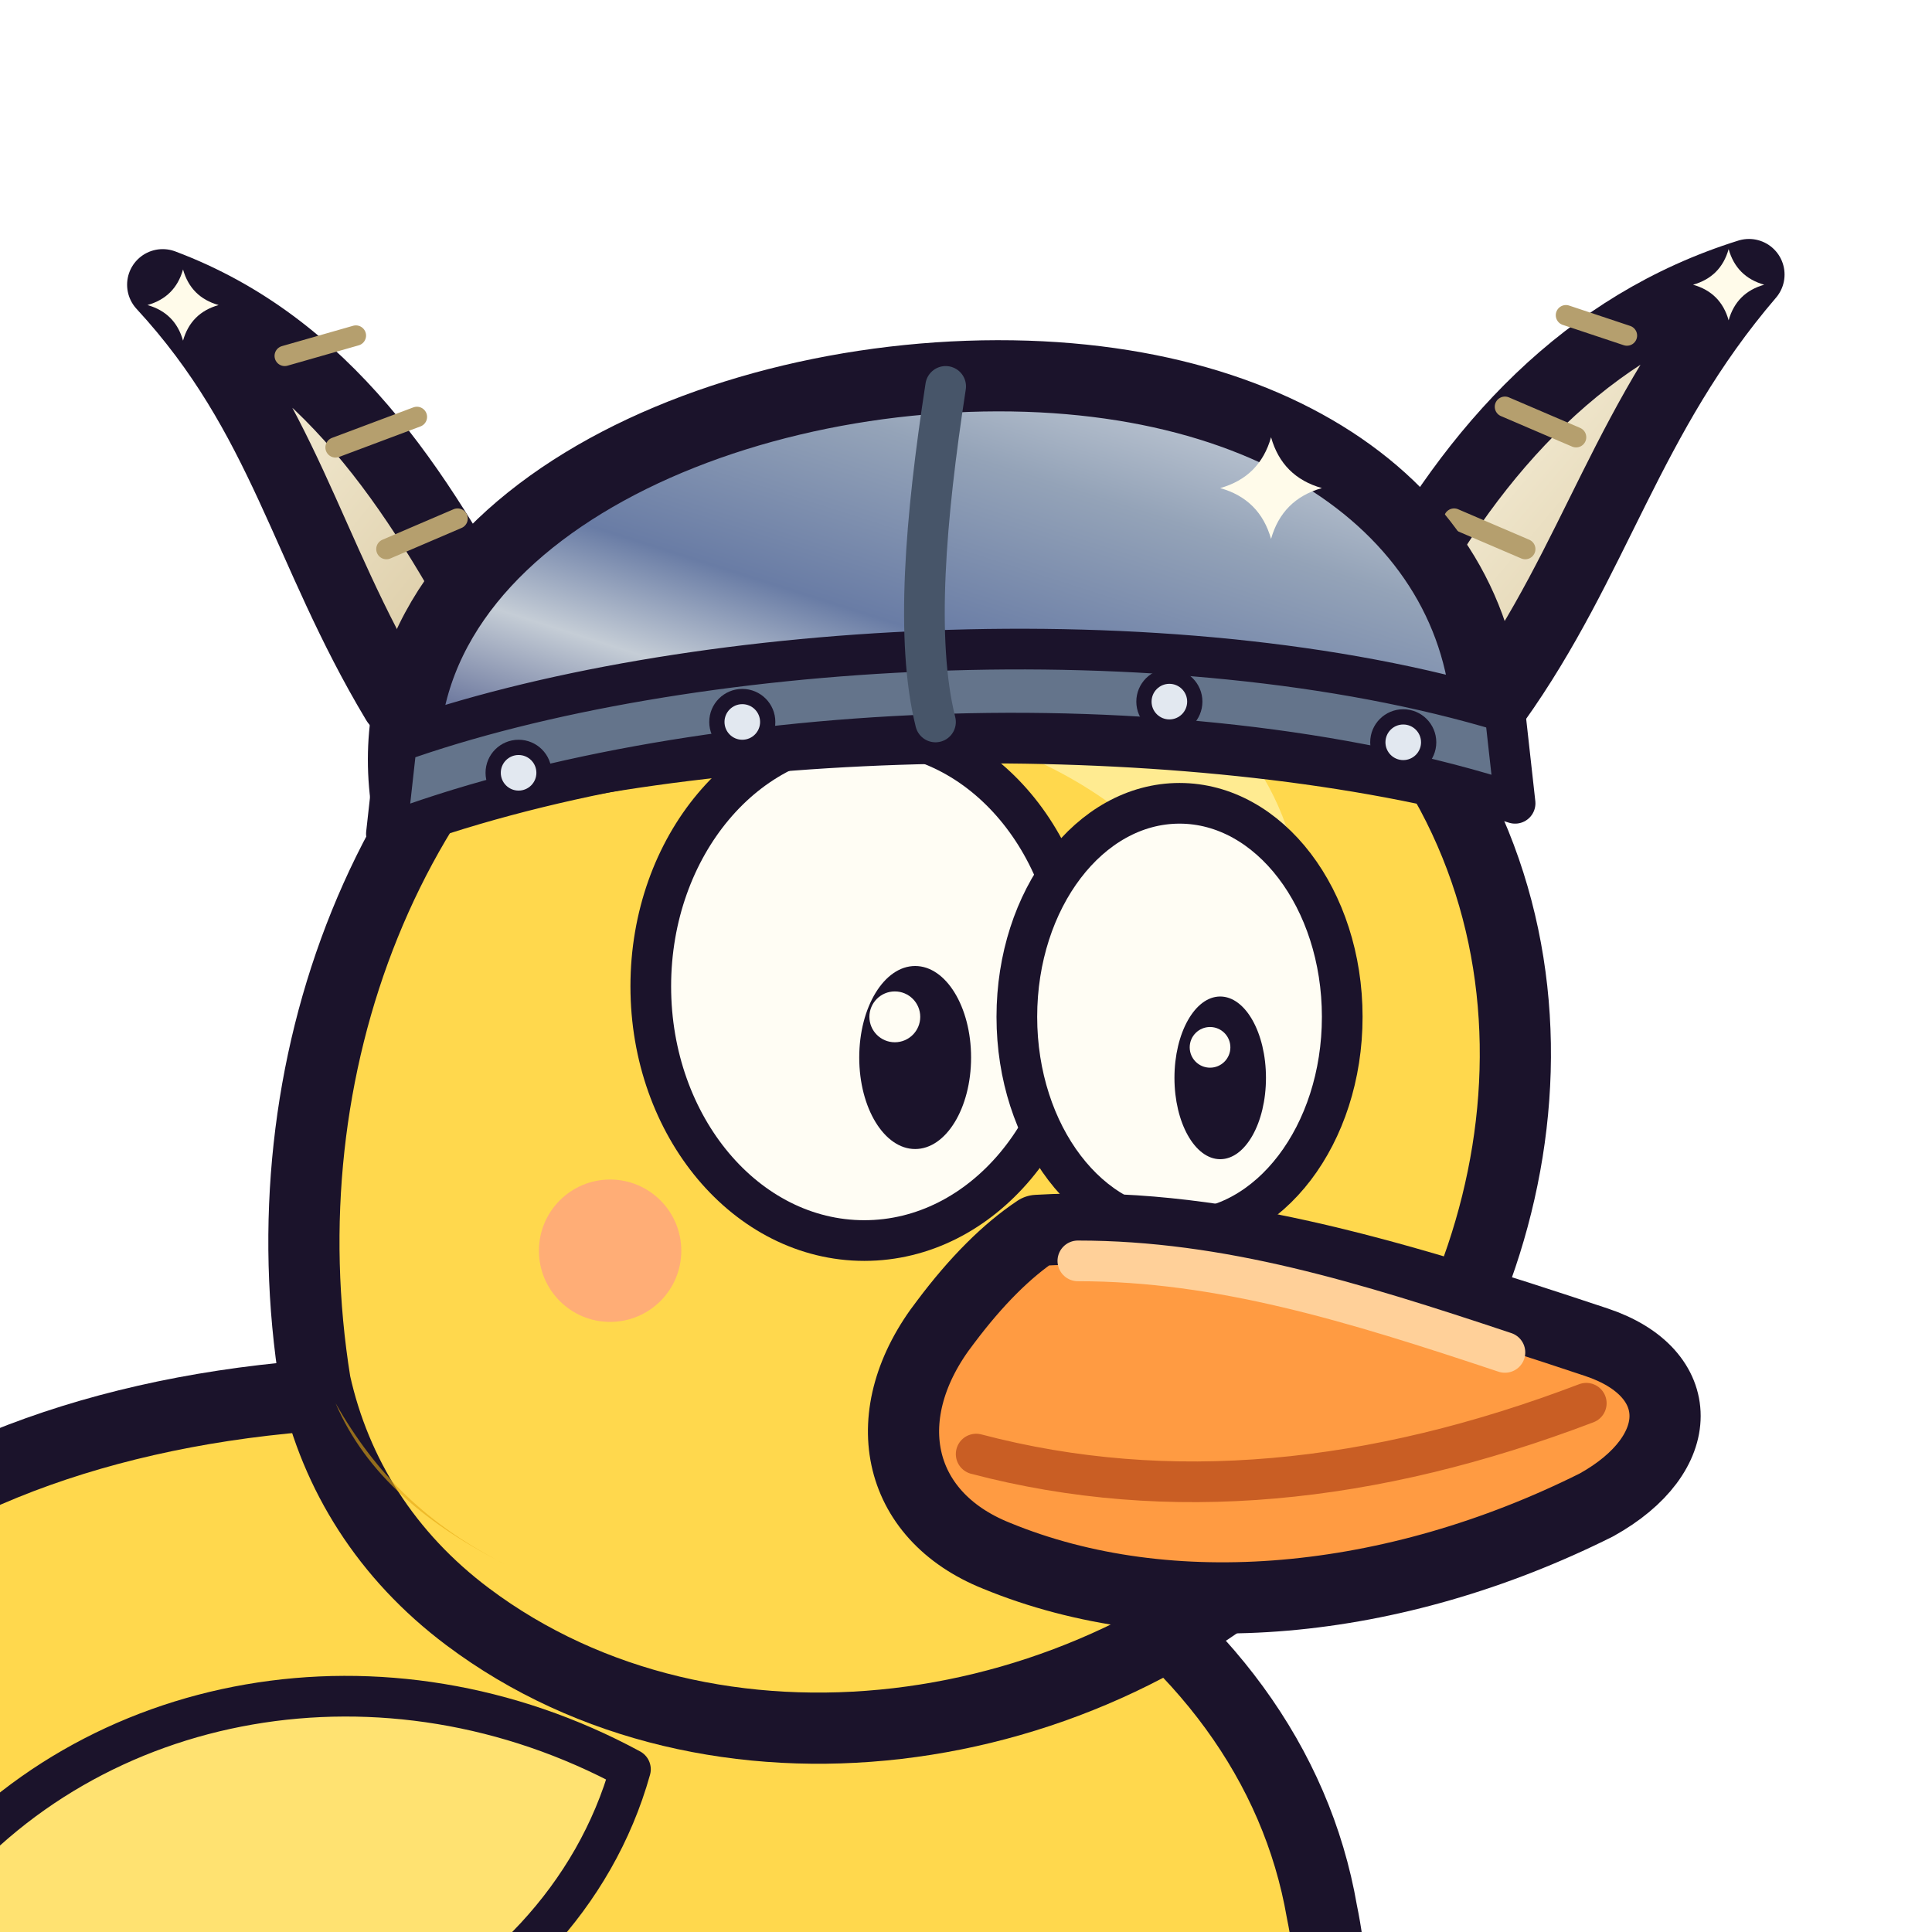
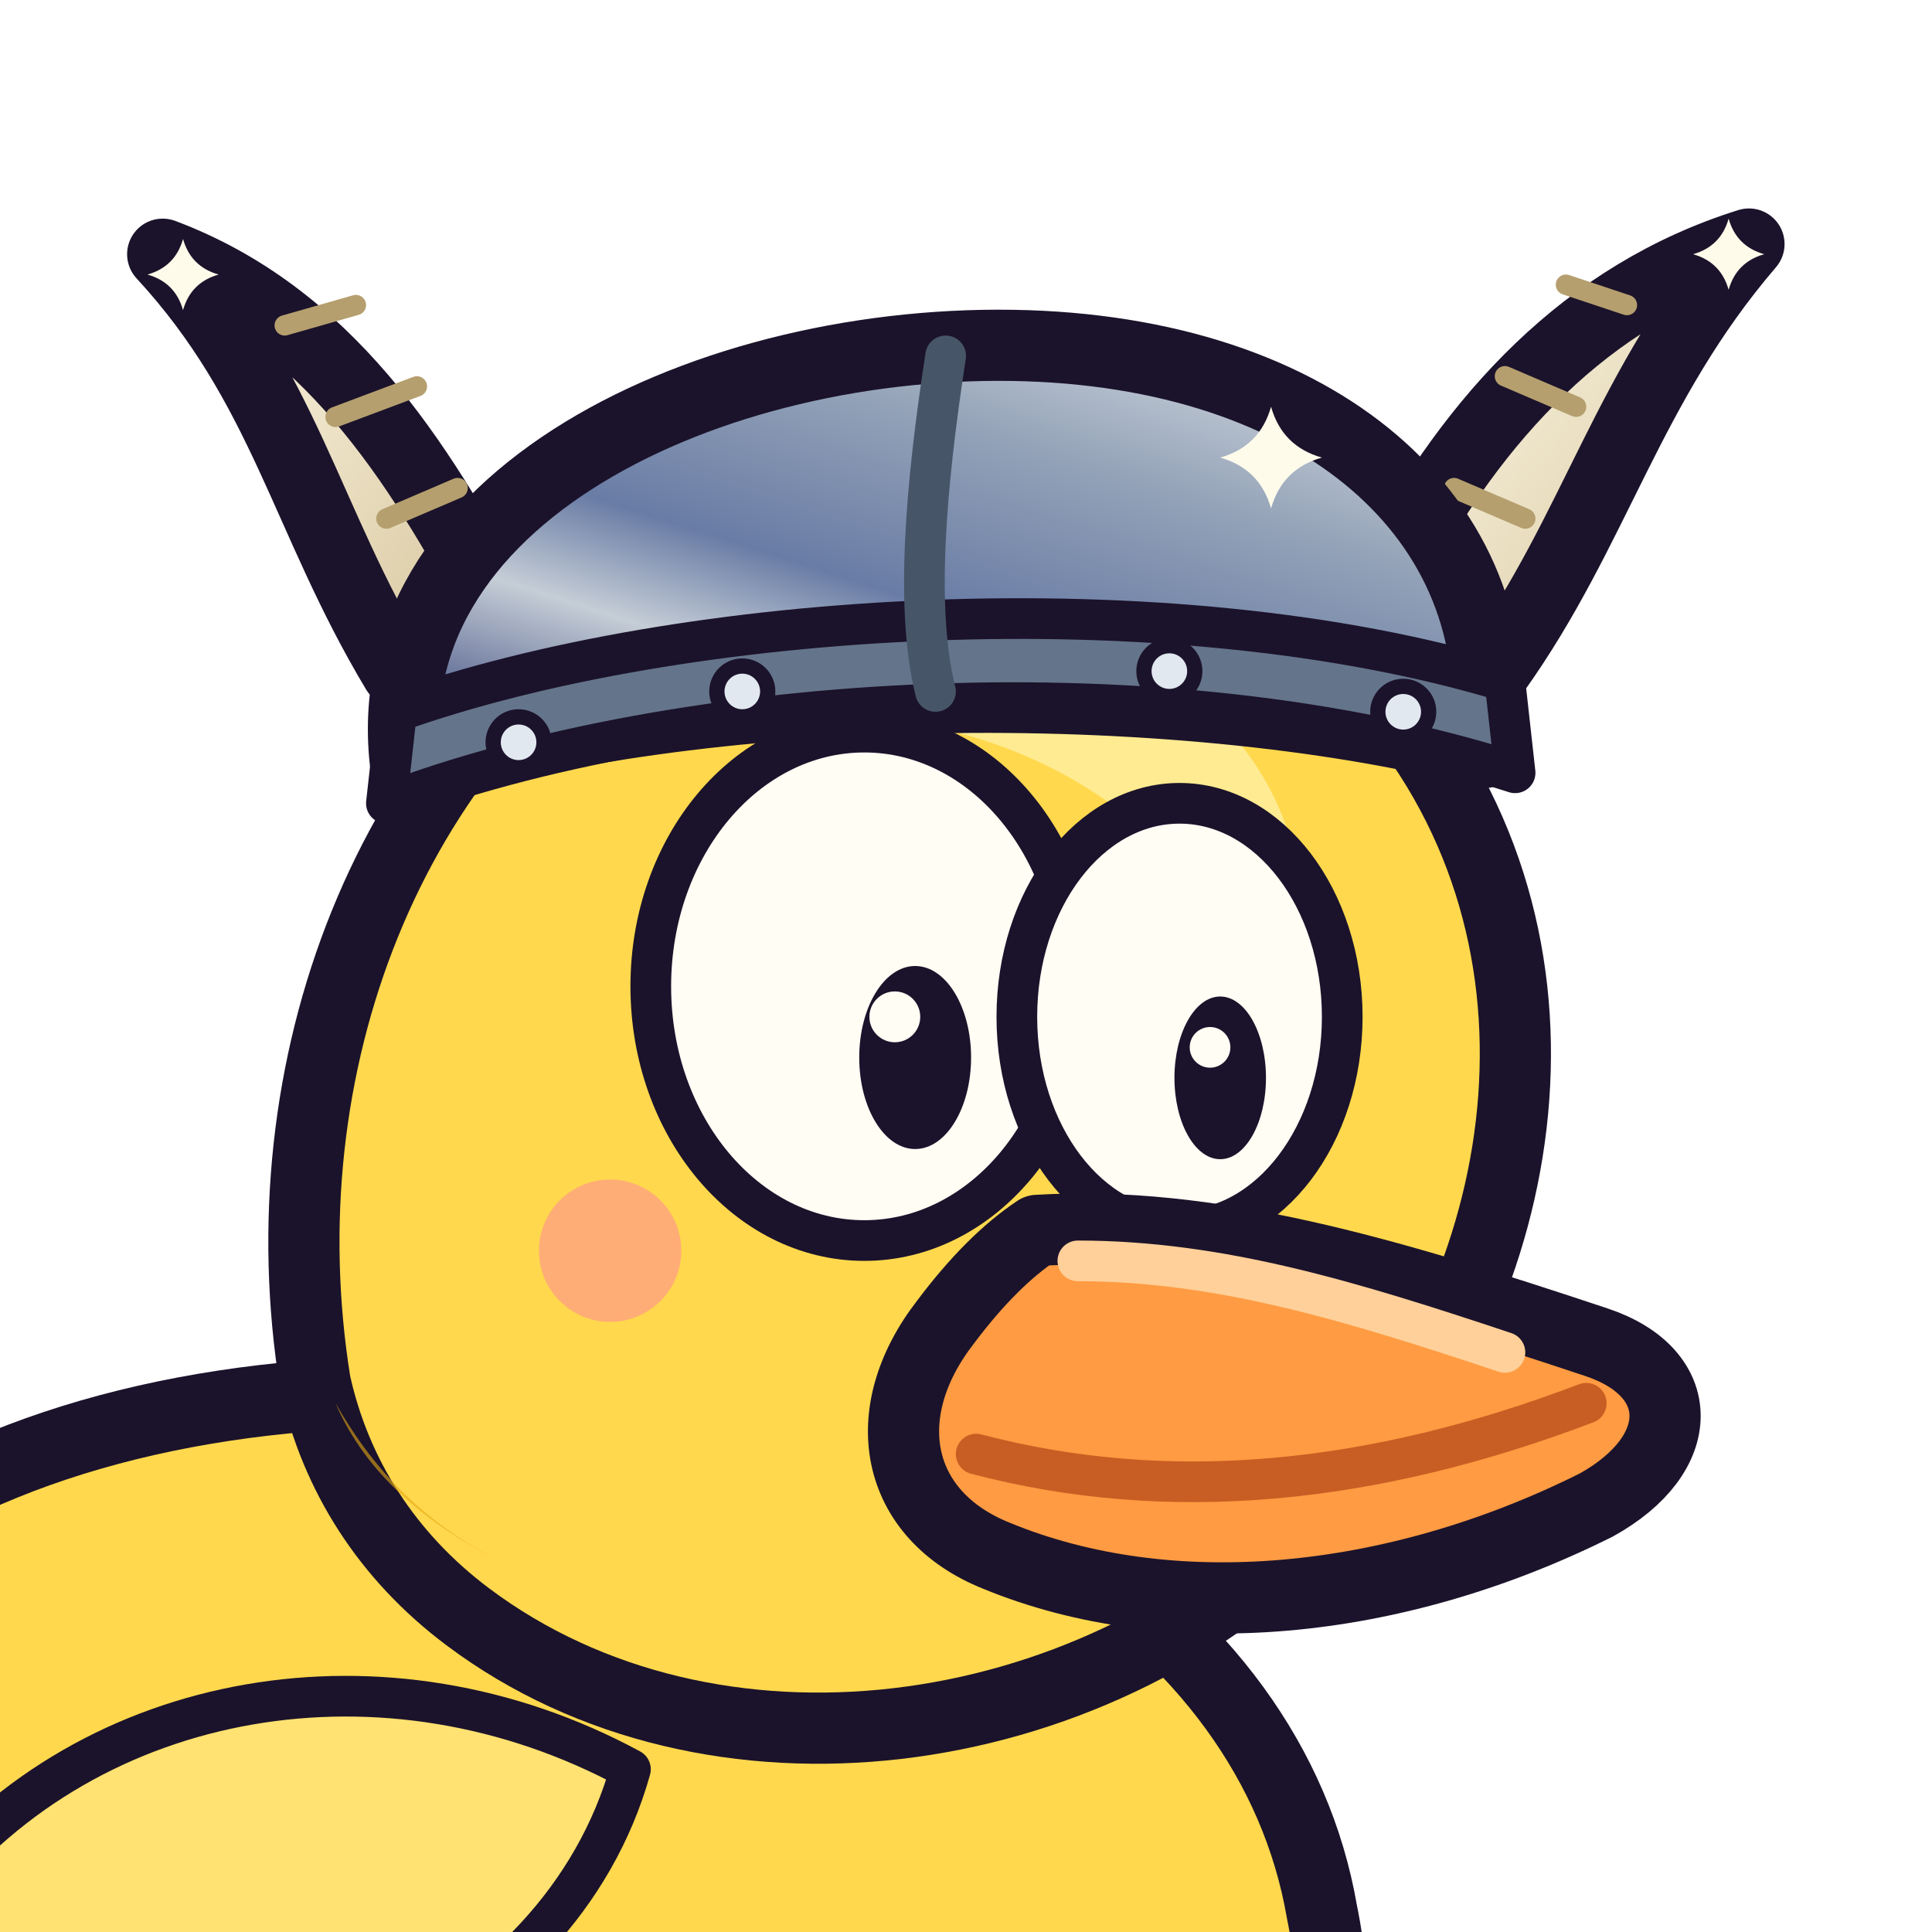
<svg xmlns="http://www.w3.org/2000/svg" viewBox="150 -56 380 380" width="100%" height="100%" fill="none">
  <ellipse cx="252" cy="436" rx="170" ry="30" fill="#100A20" opacity="0.28" />
  <path d="M178 402 c2 18 -8 30 -30 40 c24 6 48 0 64 -18" fill="none" stroke="#FF9B42" stroke-width="16" stroke-linecap="round" stroke-linejoin="round" />
  <path d="M178 402 c2 18 -8 30 -30 40 c24 6 48 0 64 -18" fill="none" stroke="#1B132B" stroke-width="8" stroke-linecap="round" stroke-linejoin="round" opacity="0.3" />
  <path d="M238 386 c2 18 -8 30 -30 40 c24 4 46 0 62 -16" fill="none" stroke="#FF9B42" stroke-width="16" stroke-linecap="round" stroke-linejoin="round" />
  <path d="M238 386 c2 18 -8 30 -30 40 c24 4 46 0 62 -16" fill="none" stroke="#1B132B" stroke-width="8" stroke-linecap="round" stroke-linejoin="round" opacity="0.3" />
  <path d="M94 322 c-18 -16 -30 -36 -34 -58 c28 8 52 20 70 34" fill="#FFD84D" stroke="#1B132B" stroke-width="14" stroke-linecap="round" stroke-linejoin="round" />
  <path d="M80 328 c0 -72 70 -114 164 -110 c92 2 156 44 166 102 c14 68 -52 102 -166 98 c-108 -2 -164 -34 -164 -90 Z" fill="#FFD84D" stroke="#1B132B" stroke-width="14" stroke-linejoin="round" />
  <path d="M84 340 c10 42 60 72 150 72 c74 0 134 -20 162 -54 c-22 56 -86 82 -168 80 c-94 -2 -144 -36 -144 -98 Z" fill="#E5A812" opacity="0.55" />
  <path d="M212 216 c-10 -62 14 -126 66 -158 c54 -34 118 -16 150 30 c36 50 20 118 -20 156 c-44 44 -118 54 -166 18 c-16 -12 -26 -28 -30 -46 Z" fill="#FFD84D" stroke="#1B132B" stroke-width="14" stroke-linejoin="round" />
  <path d="M296 74 c34 -20 72 -14 96 14 c16 18 18 42 8 66 c-4 -28 -24 -56 -62 -66 c-18 -4 -32 -2 -42 -14 Z" fill="#FFF1A8" opacity="0.75" />
  <path d="M216 220 c6 14 18 24 34 32 c-16 -8 -26 -18 -34 -32 Z" fill="#E5A812" opacity="0.6" />
  <path d="M136 316 c32 -40 90 -50 138 -24 c-14 50 -76 78 -132 58" fill="#FFF1A8" opacity="0.4" />
  <path d="M136 316 c32 -40 90 -50 138 -24 c-14 50 -76 78 -132 58" fill="none" stroke="#1B132B" stroke-width="8" stroke-linecap="round" stroke-linejoin="round" />
  <circle cx="270" cy="190" r="14" fill="#FF78A8" opacity="0.45" />
  <ellipse cx="320" cy="138" rx="42" ry="50" fill="#FFFDF4" stroke="#1B132B" stroke-width="8" />
  <ellipse cx="330" cy="152" rx="11" ry="18" fill="#1B132B" />
  <circle cx="326" cy="144" r="5" fill="#FFFDF4" />
  <ellipse cx="382" cy="144" rx="32" ry="42" fill="#FFFDF4" stroke="#1B132B" stroke-width="8" />
  <ellipse cx="390" cy="156" rx="9" ry="16" fill="#1B132B" />
  <circle cx="388" cy="150" r="4" fill="#FFFDF4" />
  <path d="M354 186 c34 -2 68 8 110 22 c18 6 18 22 0 32 c-40 20 -84 24 -118 10 c-20 -8 -24 -28 -10 -46 c6 -8 12 -14 18 -18 Z" fill="#FF9B42" stroke="#1B132B" stroke-width="14" stroke-linejoin="round" />
  <path d="M362 192 c28 0 54 8 84 18" stroke="#FFD099" stroke-width="8" stroke-linecap="round" fill="none" />
  <path d="M342 230 c38 10 78 6 120 -10" stroke="#C95E24" stroke-width="8" stroke-linecap="round" fill="none" />
-   <g id="viking">
-     <defs>
-       <linearGradient id="steel" x1="1" y1="0" x2="0.2" y2="1">
-         <stop offset="0" stop-color="#E8EBEE" />
-         <stop offset="0.35" stop-color="#94A3B8" />
-         <stop offset="0.62" stop-color="#697CA5" />
-         <stop offset="0.78" stop-color="#C5CDD6" />
-         <stop offset="1" stop-color="#4A5788" />
-       </linearGradient>
-       <linearGradient id="horn" x1="0" y1="0" x2="1" y2="1">
-         <stop offset="0" stop-color="#FFFBEB" />
-         <stop offset="1" stop-color="#D6C49A" />
-       </linearGradient>
-     </defs>
-     <path d="M248 70 C232 40 214 12 182 0 C206 26 210 52 228 82 Z" fill="url(#horn)" stroke="#1B132B" stroke-width="14" stroke-linejoin="round" stroke-linecap="round" />
-     <path d="M206 14 L220 10 M216 32 L232 26 M226 52 L240 46" fill="none" stroke="#B59F6E" stroke-width="4" stroke-linecap="round" stroke-linejoin="round" />
-     <path d="M424 62 C440 32 462 8 494 -2 C470 26 464 54 444 82 Z" fill="url(#horn)" stroke="#1B132B" stroke-width="14" stroke-linejoin="round" stroke-linecap="round" />
-     <path d="M470 10 L458 6 M460 30 L446 24 M450 52 L436 46" fill="none" stroke="#B59F6E" stroke-width="4" stroke-linecap="round" stroke-linejoin="round" />
-     <path d="M230 102 C222 48 290 16 352 18 C412 20 448 54 442 98 C380 82 286 84 230 102 Z" fill="url(#steel)" stroke="#1B132B" stroke-width="14" stroke-linejoin="round" stroke-linecap="round" />
-     <clipPath id="viking-c">
-       <path d="M230 102 C222 48 290 16 352 18 C412 20 448 54 442 98 C380 82 286 84 230 102 Z" />
-     </clipPath>
-     <g clip-path="url(#viking-c)">
-       <linearGradient id="viking-sweep" x1="0" y1="0" x2="1" y2="0">
-         <stop offset="0" stop-color="#FFFFFF" stop-opacity="0" />
-         <stop offset="0.5" stop-color="#FFFFFF" stop-opacity="0.85" />
-         <stop offset="1" stop-color="#FFFFFF" stop-opacity="0" />
-       </linearGradient>
-       <rect x="180" y="0" width="50" height="120" fill="url(#viking-sweep)" transform="skewX(-22)">
-         <animateTransform attributeName="transform" type="translate" values="0 0;320 0;320 0" keyTimes="0;0.45;1" dur="2.8s" begin="0s" repeatCount="indefinite" additive="sum" />
-       </rect>
-     </g>
-     <path d="M226 108 C284 86 380 80 448 102 L446 84 C380 64 284 70 228 90 Z" fill="#64748B" stroke="#1B132B" stroke-width="8" stroke-linejoin="round" stroke-linecap="round" />
-     <path d="M336 20 C332 46 330 70 334 86" fill="none" stroke="#475569" stroke-width="8" stroke-linecap="round" stroke-linejoin="round" />
-     <circle cx="252" cy="96" r="5" fill="#E2E8F0" stroke="#1B132B" stroke-width="3" />
-     <circle cx="296" cy="86" r="5" fill="#E2E8F0" stroke="#1B132B" stroke-width="3" />
-     <circle cx="380" cy="82" r="5" fill="#E2E8F0" stroke="#1B132B" stroke-width="3" />
-     <circle cx="426" cy="90" r="5" fill="#E2E8F0" stroke="#1B132B" stroke-width="3" />
-     <g transform="translate(400 40)">
-       <g>
-         <animateTransform attributeName="transform" type="scale" values="0;1.15;0;0" keyTimes="0;0.18;0.4;1" dur="2.8s" begin="1.2s" repeatCount="indefinite" />
-         <g transform="translate(-400 -40)">
-           <g>
-             <path d="M400 30 Q402.2 37.8 410 40 Q402.2 42.2 400 50 Q397.8 42.2 390 40 Q397.8 37.8 400 30 Z" fill="#FFFBEA" />
-             <animateTransform attributeName="transform" type="rotate" values="0 400 40;90 400 40" dur="2.8s" begin="1.2s" repeatCount="indefinite" />
+   <g transform="translate(0 -6)">
+     <g id="viking">
+       <defs>
+         <linearGradient id="steel" x1="1" y1="0" x2="0.2" y2="1">
+           <stop offset="0" stop-color="#E8EBEE" />
+           <stop offset="0.35" stop-color="#94A3B8" />
+           <stop offset="0.62" stop-color="#697CA5" />
+           <stop offset="0.78" stop-color="#C5CDD6" />
+           <stop offset="1" stop-color="#4A5788" />
+         </linearGradient>
+         <linearGradient id="horn" x1="0" y1="0" x2="1" y2="1">
+           <stop offset="0" stop-color="#FFFBEB" />
+           <stop offset="1" stop-color="#D6C49A" />
+         </linearGradient>
+       </defs>
+       <path d="M248 70 C232 40 214 12 182 0 C206 26 210 52 228 82 Z" fill="url(#horn)" stroke="#1B132B" stroke-width="14" stroke-linejoin="round" stroke-linecap="round" />
+       <path d="M206 14 L220 10 M216 32 L232 26 M226 52 L240 46" fill="none" stroke="#B59F6E" stroke-width="4" stroke-linecap="round" stroke-linejoin="round" />
+       <path d="M424 62 C440 32 462 8 494 -2 C470 26 464 54 444 82 Z" fill="url(#horn)" stroke="#1B132B" stroke-width="14" stroke-linejoin="round" stroke-linecap="round" />
+       <path d="M470 10 L458 6 M460 30 L446 24 M450 52 L436 46" fill="none" stroke="#B59F6E" stroke-width="4" stroke-linecap="round" stroke-linejoin="round" />
+       <path d="M230 102 C222 48 290 16 352 18 C412 20 448 54 442 98 C380 82 286 84 230 102 Z" fill="url(#steel)" stroke="#1B132B" stroke-width="14" stroke-linejoin="round" stroke-linecap="round" />
+       <clipPath id="viking-c">
+         <path d="M230 102 C222 48 290 16 352 18 C412 20 448 54 442 98 C380 82 286 84 230 102 Z" />
+       </clipPath>
+       <g clip-path="url(#viking-c)">
+         <linearGradient id="viking-sweep" x1="0" y1="0" x2="1" y2="0">
+           <stop offset="0" stop-color="#FFFFFF" stop-opacity="0" />
+           <stop offset="0.5" stop-color="#FFFFFF" stop-opacity="0.85" />
+           <stop offset="1" stop-color="#FFFFFF" stop-opacity="0" />
+         </linearGradient>
+         <rect x="180" y="0" width="50" height="120" fill="url(#viking-sweep)" transform="skewX(-22)">
+           <animateTransform attributeName="transform" type="translate" values="0 0;320 0;320 0" keyTimes="0;0.45;1" dur="2.8s" begin="0s" repeatCount="indefinite" additive="sum" />
+         </rect>
+       </g>
+       <path d="M226 108 C284 86 380 80 448 102 L446 84 C380 64 284 70 228 90 Z" fill="#64748B" stroke="#1B132B" stroke-width="8" stroke-linejoin="round" stroke-linecap="round" />
+       <path d="M336 20 C332 46 330 70 334 86" fill="none" stroke="#475569" stroke-width="8" stroke-linecap="round" stroke-linejoin="round" />
+       <circle cx="252" cy="96" r="5" fill="#E2E8F0" stroke="#1B132B" stroke-width="3" />
+       <circle cx="296" cy="86" r="5" fill="#E2E8F0" stroke="#1B132B" stroke-width="3" />
+       <circle cx="380" cy="82" r="5" fill="#E2E8F0" stroke="#1B132B" stroke-width="3" />
+       <circle cx="426" cy="90" r="5" fill="#E2E8F0" stroke="#1B132B" stroke-width="3" />
+       <g transform="translate(400 40)">
+         <g>
+           <animateTransform attributeName="transform" type="scale" values="0;1.15;0;0" keyTimes="0;0.18;0.4;1" dur="2.8s" begin="1.2s" repeatCount="indefinite" />
+           <g transform="translate(-400 -40)">
+             <g>
+               <path d="M400 30 Q402.2 37.8 410 40 Q402.2 42.2 400 50 Q397.8 42.2 390 40 Q397.8 37.8 400 30 Z" fill="#FFFBEA" />
+               <animateTransform attributeName="transform" type="rotate" values="0 400 40;90 400 40" dur="2.8s" begin="1.2s" repeatCount="indefinite" />
+             </g>
          </g>
        </g>
      </g>
-     </g>
-     <g transform="translate(186 4)">
-       <g>
-         <animateTransform attributeName="transform" type="scale" values="0;1.15;0;0" keyTimes="0;0.18;0.4;1" dur="2.8s" begin="0.4s" repeatCount="indefinite" />
-         <g transform="translate(-186 -4)">
-           <g>
-             <path d="M186 -3 Q187.54 2.46 193 4 Q187.54 5.54 186 11 Q184.46 5.54 179 4 Q184.46 2.46 186 -3 Z" fill="#FFFBEA" />
-             <animateTransform attributeName="transform" type="rotate" values="0 186 4;90 186 4" dur="2.8s" begin="0.4s" repeatCount="indefinite" />
+       <g transform="translate(186 4)">
+         <g>
+           <animateTransform attributeName="transform" type="scale" values="0;1.15;0;0" keyTimes="0;0.18;0.4;1" dur="2.8s" begin="0.4s" repeatCount="indefinite" />
+           <g transform="translate(-186 -4)">
+             <g>
+               <path d="M186 -3 Q187.54 2.46 193 4 Q187.54 5.54 186 11 Q184.46 5.54 179 4 Q184.46 2.46 186 -3 Z" fill="#FFFBEA" />
+               <animateTransform attributeName="transform" type="rotate" values="0 186 4;90 186 4" dur="2.8s" begin="0.4s" repeatCount="indefinite" />
+             </g>
          </g>
        </g>
      </g>
-     </g>
-     <g transform="translate(490 0)">
-       <g>
-         <animateTransform attributeName="transform" type="scale" values="0;1.15;0;0" keyTimes="0;0.18;0.4;1" dur="2.8s" begin="2s" repeatCount="indefinite" />
-         <g transform="translate(-490 0)">
-           <g>
-             <path d="M490 -7 Q491.54 -1.54 497 0 Q491.54 1.54 490 7 Q488.46 1.54 483 0 Q488.46 -1.54 490 -7 Z" fill="#FFFBEA" />
-             <animateTransform attributeName="transform" type="rotate" values="0 490 0;90 490 0" dur="2.8s" begin="2s" repeatCount="indefinite" />
+       <g transform="translate(490 0)">
+         <g>
+           <animateTransform attributeName="transform" type="scale" values="0;1.15;0;0" keyTimes="0;0.18;0.4;1" dur="2.8s" begin="2s" repeatCount="indefinite" />
+           <g transform="translate(-490 0)">
+             <g>
+               <path d="M490 -7 Q491.54 -1.54 497 0 Q491.54 1.54 490 7 Q488.46 1.54 483 0 Q488.46 -1.54 490 -7 Z" fill="#FFFBEA" />
+               <animateTransform attributeName="transform" type="rotate" values="0 490 0;90 490 0" dur="2.8s" begin="2s" repeatCount="indefinite" />
+             </g>
          </g>
        </g>
      </g>
    </g>
  </g>
</svg>
